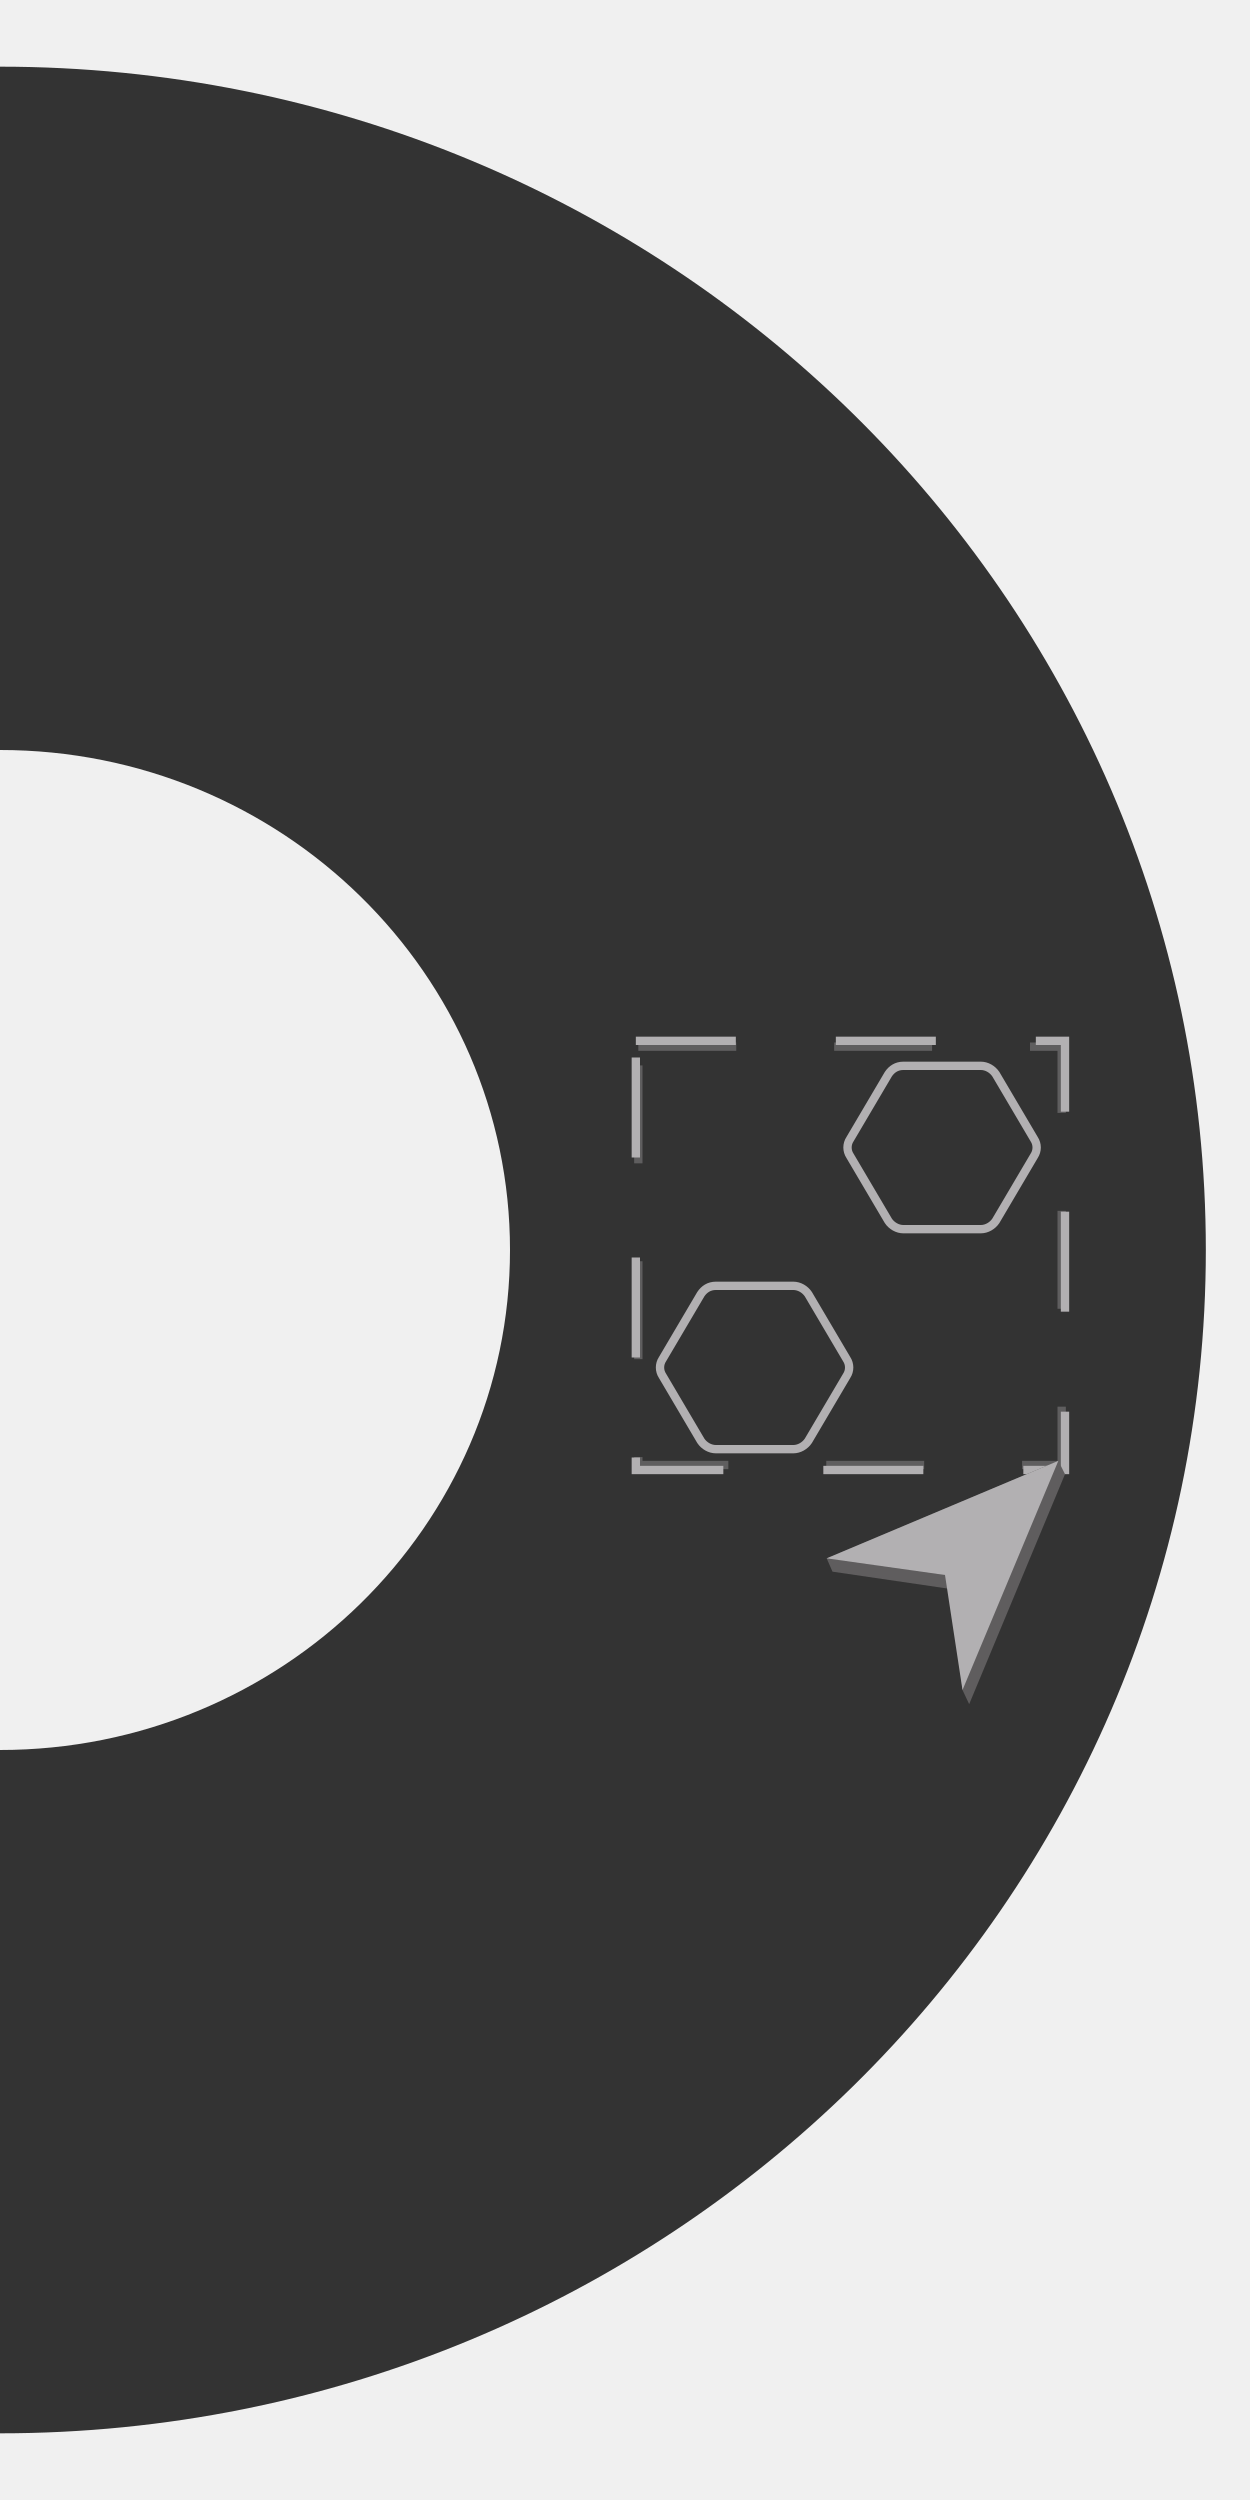
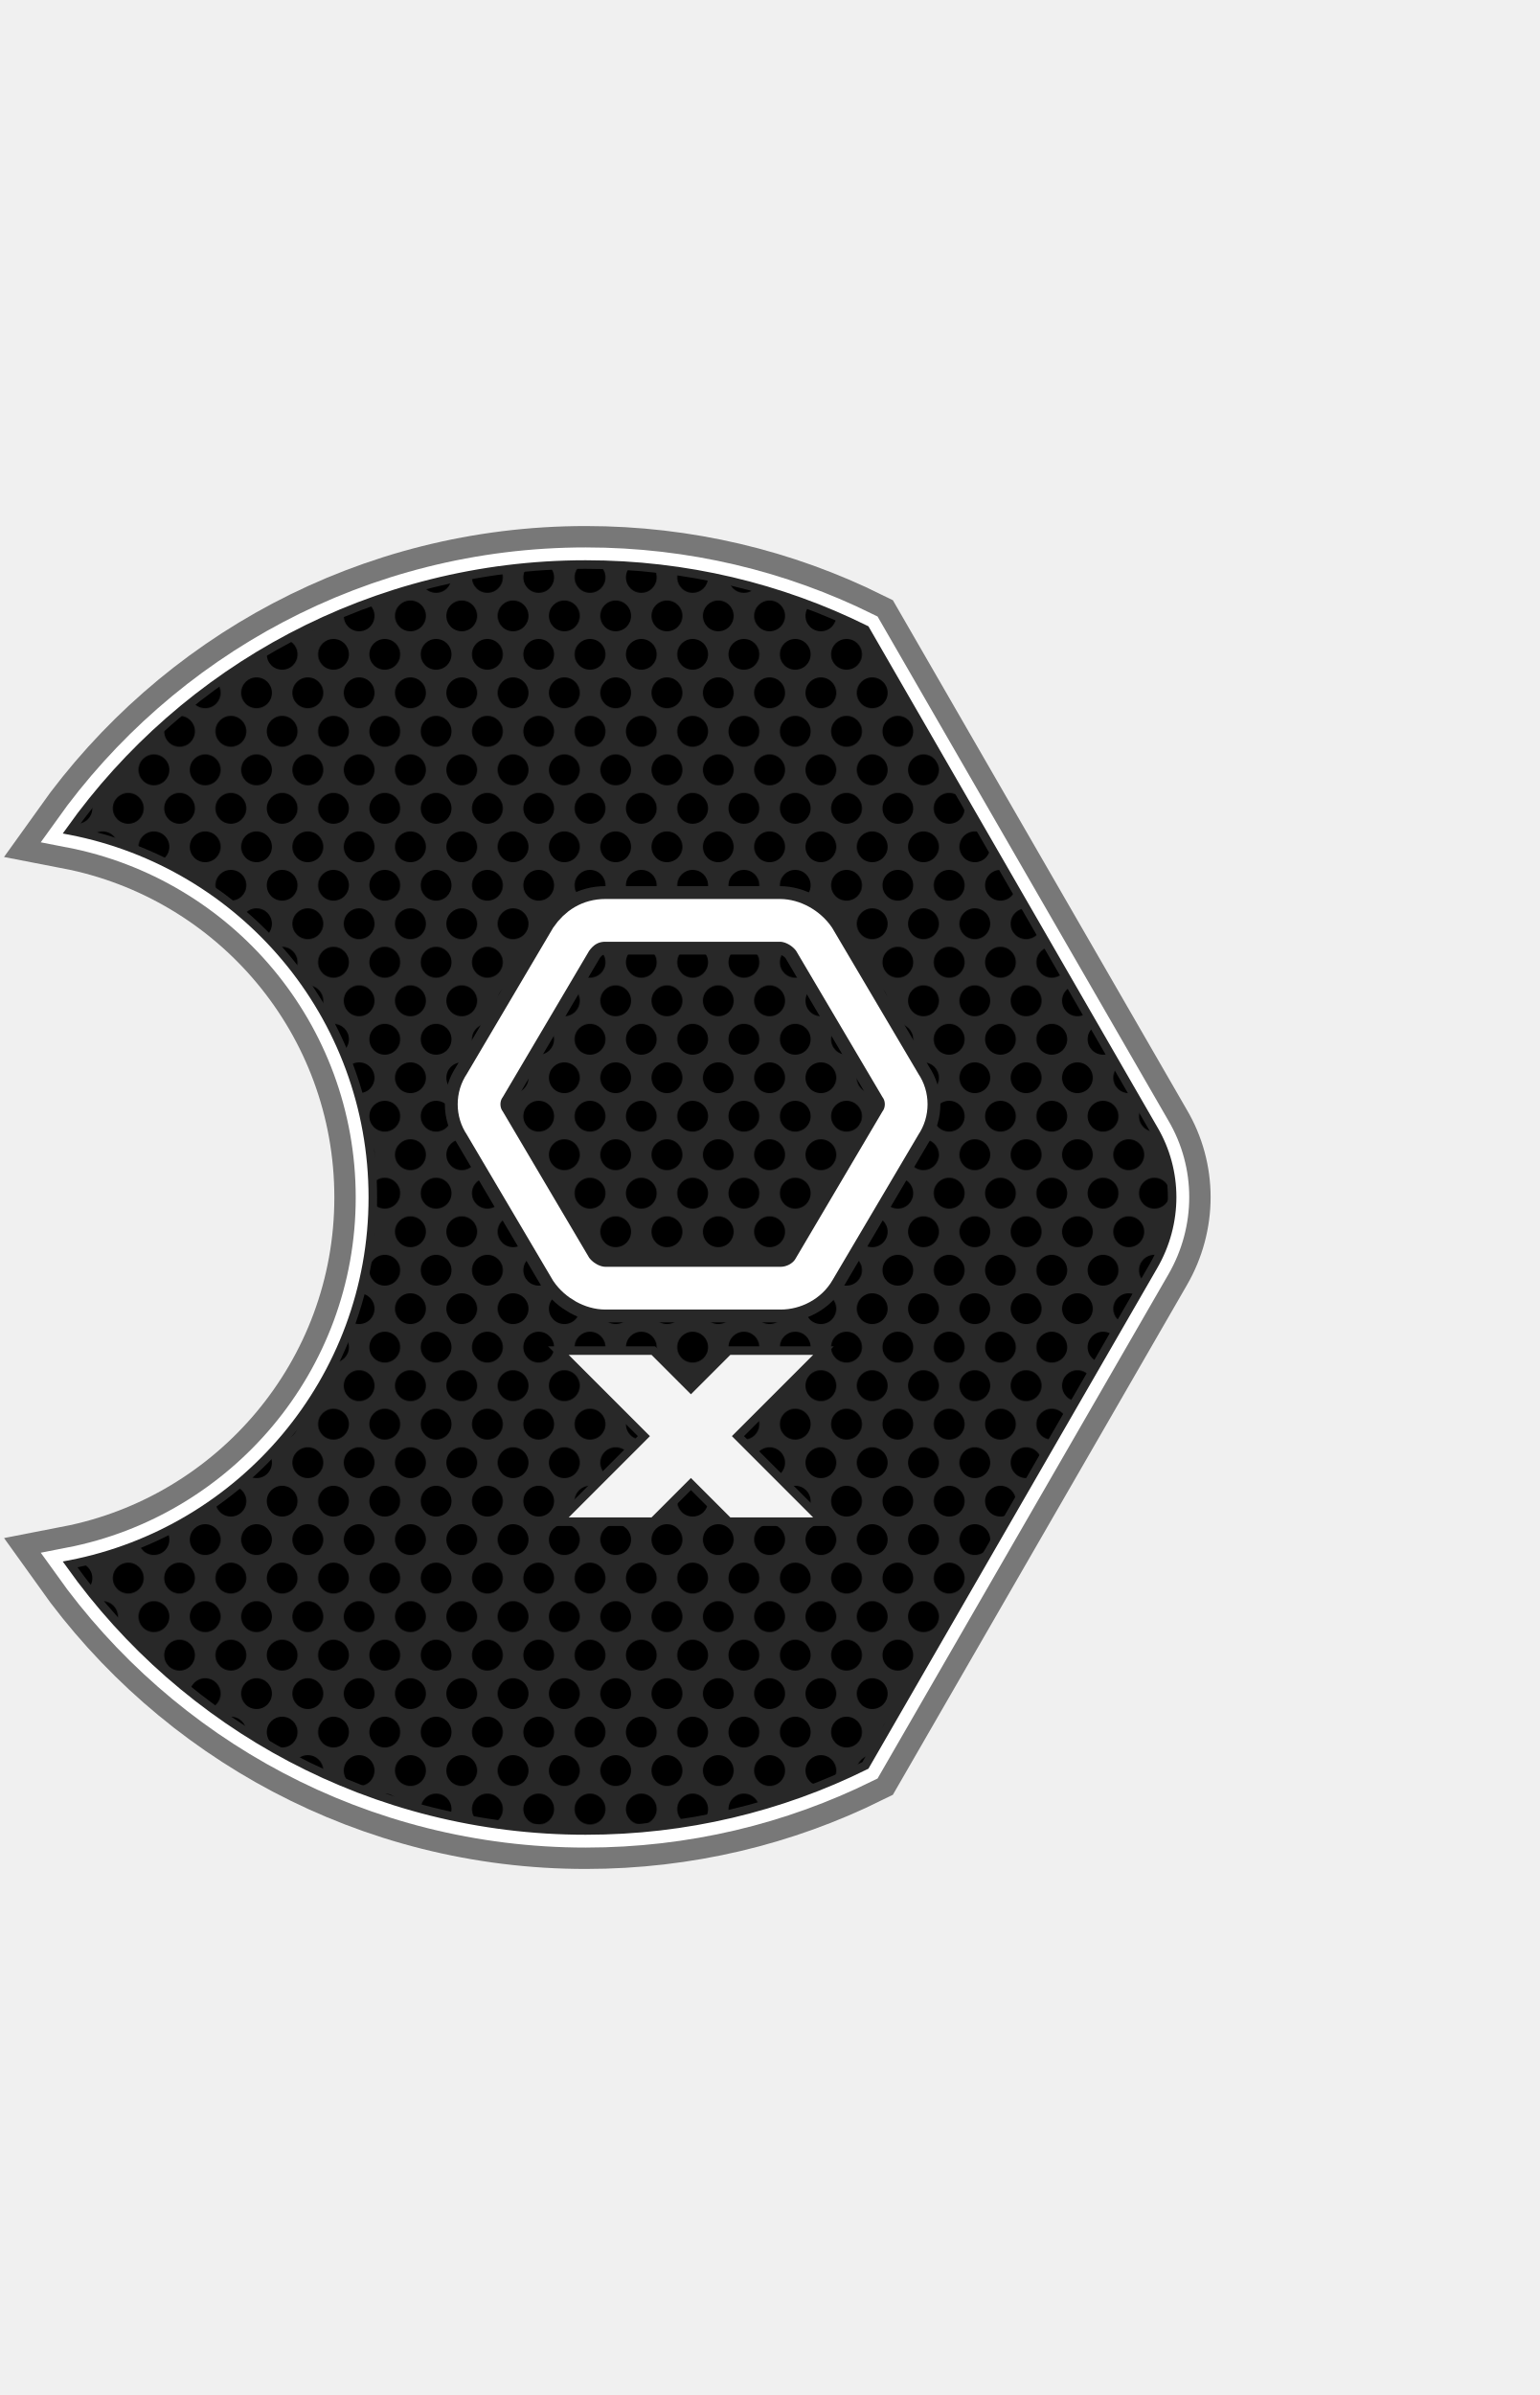
- <svg xmlns="http://www.w3.org/2000/svg" version="1.0" x="0px" y="0px" width="150px" height="300px" viewBox="0 0 150 300" style="enable-background:new 0 0 150 300;" xml:space="preserve">
+ <svg xmlns="http://www.w3.org/2000/svg" version="1.0" x="0px" y="0px" width="180px" height="280px" viewBox="0 0 180 280" style="enable-background:new 0 0 180 280;" xml:space="preserve">
  <style type="text/css">
- 	.st0{fill:#333333;}
- 	.st1{display:none;fill:#262625;}
- 	.st2{fill:none;stroke:#5F5E5F;stroke-miterlimit:10;stroke-dasharray:11.75;}
- 	.st3{fill:none;stroke:#B2B0B2;stroke-miterlimit:10;stroke-dasharray:12;}
- 	.st4{fill:#5F5D5E;}
- 	.st5{fill:#B2B0B2;}
- 	.st6{display:none;}
- 	.st7{display:inline;}
- 	.st8{fill:none;stroke:#006633;stroke-miterlimit:10;stroke-dasharray:11.75;}
- 	.st9{fill:none;stroke:#009640;stroke-miterlimit:10;stroke-dasharray:12;}
- 	.st10{fill:#006633;}
- 	.st11{fill:#009640;}
- 	.st12{fill:none;stroke:#B2B0B2;stroke-miterlimit:10;}
+ 	.st0{fill:none;}
+ 	.st1{opacity:0.5;fill:none;stroke:#000000;stroke-width:9;stroke-miterlimit:10;}
+ 	.st2{fill:none;stroke:#FFFFFF;stroke-width:4;stroke-miterlimit:10;}
+ 	.st3{fill:#282828;}
+ 	.st4{fill:url(#Nouvelle_nuance_de_motif_2);stroke:#282828;stroke-miterlimit:10;}
+ 	.st5{fill:none;stroke:#282828;stroke-width:8;stroke-miterlimit:10;}
+ 	.st6{fill:none;stroke:#FFFFFF;stroke-width:5;stroke-miterlimit:10;}
+ 	.st7{fill:#F4F4F4;stroke:#282828;stroke-miterlimit:10;}
+ 	.st8{display:none;}
+ 	.st9{display:inline;fill:none;stroke:#282828;stroke-width:8;stroke-miterlimit:10;}
+ 	.st10{display:inline;fill:none;stroke:#E94C45;stroke-width:5;stroke-miterlimit:10;}
+ 	.st11{display:inline;}
+ 	.st12{fill:#E94C45;stroke:#282828;stroke-miterlimit:10;}
</style>
-   <g id="Calque_1">
-     <path id="XMLID_2_" class="st0" d="M0,210c33.8,0,61.2-26.9,61.2-60c0-33.1-27.4-60-61.2-60L0,8c79.9,0,144.7,63.6,144.7,142   S79.9,292,0,292L0,210z" />
-     <path id="XMLID_258_" class="st1" d="M0,210c33.8,0,61.2-26.9,61.2-60c0-33.1-27.4-60-61.2-60L0,8c79.9,0,144.7,63.6,144.7,142   S79.9,292,0,292L0,210z" />
+   <pattern width="6" height="9" patternUnits="userSpaceOnUse" id="Nouvelle_nuance_de_motif_2" viewBox="1.8 -10.8 6 9" style="overflow:visible;">
+     <g id="XMLID_85_">
+       <polygon id="XMLID_91_" class="st0" points="1.8,-10.8 7.8,-10.8 7.8,-1.8 1.8,-1.8   " />
+       <path id="XMLID_90_" d="M9.6-1.8c0,1-0.8,1.8-1.8,1.8S6-0.8,6-1.8s0.8-1.8,1.8-1.8S9.6-2.8,9.6-1.8z" />
+       <path id="XMLID_89_" d="M3.6-1.8c0,1-0.8,1.8-1.8,1.8S0-0.8,0-1.8s0.8-1.8,1.8-1.8S3.6-2.8,3.6-1.8z" />
+       <path id="XMLID_88_" d="M6.6-6.3c0,1-0.8,1.8-1.8,1.8S3-5.3,3-6.3s0.8-1.8,1.8-1.8S6.6-7.3,6.6-6.3z" />
+       <path id="XMLID_87_" d="M9.6-10.8c0,1-0.8,1.8-1.8,1.8S6-9.8,6-10.8s0.8-1.8,1.8-1.8S9.6-11.8,9.6-10.8z" />
+       <path id="XMLID_86_" d="M3.6-10.8c0,1-0.8,1.8-1.8,1.8S0-9.8,0-10.8s0.8-1.8,1.8-1.8S3.6-11.8,3.6-10.8z" />
+     </g>
+   </pattern>
+   <g id="Calque_4">
+     <path id="XMLID_45_" class="st1" d="M101.2,206.4l33.7-58.4c2.9-5,2.9-11.1,0-16l-33.7-58.4C91.3,68.7,80.2,66,68.5,66   C43.6,66,21.6,78.3,8.2,97.1c20.2,3.9,35.4,21.6,35.4,42.9s-15.3,39-35.4,42.9C21.6,201.7,43.6,214,68.5,214   C80.2,214,91.3,211.3,101.2,206.4z" />
+     <path id="XMLID_67_" class="st2" d="M101.2,206.4l33.7-58.4c2.9-5,2.9-11.1,0-16l-33.7-58.4C91.3,68.7,80.2,66,68.5,66   C43.6,66,21.6,78.3,8.2,97.1c20.2,3.9,35.4,21.6,35.4,42.9s-15.3,39-35.4,42.9C21.6,201.7,43.6,214,68.5,214   C80.2,214,91.3,211.3,101.2,206.4z" />
+     <path id="XMLID_44_" class="st3" d="M101.2,206.4l33.7-58.4c2.9-5,2.9-11.1,0-16l-33.7-58.4C91.3,68.7,80.2,66,68.5,66   C43.6,66,21.6,78.3,8.2,97.1c20.2,3.9,35.4,21.6,35.4,42.9s-15.3,39-35.4,42.9C21.6,201.7,43.6,214,68.5,214   C80.2,214,91.3,211.3,101.2,206.4z" />
+     <path id="XMLID_43_" class="st4" d="M101.2,206.4l33.7-58.4c2.9-5,2.9-11.1,0-16l-33.7-58.4C91.3,68.7,80.2,66,68.5,66   C43.6,66,21.6,78.3,8.2,97.1c20.2,3.9,35.4,21.6,35.4,42.9s-15.3,39-35.4,42.9C21.6,201.7,43.6,214,68.5,214   C80.2,214,91.3,211.3,101.2,206.4z" />
  </g>
-   <g id="Calque_67_-_copie_2">
-     <g id="Calque_66_-_copie_3">
-       <rect id="XMLID_471_" x="76.6" y="125.6" class="st2" width="50.8" height="50.2" />
-       <rect id="XMLID_470_" x="76.3" y="124.9" class="st3" width="51.5" height="51.5" />
-       <polygon id="XMLID_469_" class="st4" points="99.9,188.6 99.2,187 127,175.3 127.8,176.9 116.3,204.5 115.5,202.8 114.2,190.7       " />
-       <polygon id="XMLID_468_" class="st5" points="99.2,187 127,175.3 115.5,202.8 113.4,189   " />
+   <g id="Calque_12">
+     <path id="XMLID_12_" class="st5" d="M91.3,150.6H70.8c-1.5,0-3.1-0.9-4-2.2l-10.1-17.1c-0.9-1.3-0.9-3.1,0-4.4l10.1-17.1   c0.9-1.3,2.2-2.2,4-2.2h20.4c1.5,0,3.1,0.9,4,2.2l10.1,17.1c0.9,1.3,0.9,3.1,0,4.4l-10.1,17.1C94.4,149.8,92.8,150.6,91.3,150.6z" />
+     <path id="XMLID_22_" class="st6" d="M91.3,150.6H70.8c-1.5,0-3.1-0.9-4-2.2l-10.1-17.1c-0.9-1.3-0.9-3.1,0-4.4l10.1-17.1   c0.9-1.3,2.2-2.2,4-2.2h20.4c1.5,0,3.1,0.9,4,2.2l10.1,17.1c0.9,1.3,0.9,3.1,0,4.4l-10.1,17.1C94.4,149.8,92.8,150.6,91.3,150.6z" />
+     <g id="XMLID_1_">
+       <path id="XMLID_3_" class="st7" d="M65.3,177.9l10-10l-10-10h11.1l4.4,4.4l4.4-4.4h11.1l-10,10l10,10H85.2l-4.4-4.4l-4.4,4.4H65.3    z" />
    </g>
  </g>
-   <g id="Calque_67_-_copie_3" class="st6">
-     <g id="Calque_66_-_copie_4" class="st7">
-       <rect id="XMLID_6_" x="76.6" y="125.6" class="st8" width="50.8" height="50.2" />
-       <rect id="XMLID_5_" x="76.3" y="124.9" class="st9" width="51.5" height="51.5" />
-       <polygon id="XMLID_4_" class="st10" points="99.9,188.6 99.2,187 127,175.3 127.8,176.9 116.3,204.5 115.5,202.8 114.2,190.7       " />
-       <polygon id="XMLID_3_" class="st11" points="99.2,187 127,175.3 115.5,202.8 113.4,189   " />
-     </g>
-   </g>
-   <g id="圖層_1">
-     <g id="normalCell">
-       <g id="XMLID_280_">
-         <g id="XMLID_281_">
-           <path id="XMLID_282_" class="st12" d="M95.2,173.9l-9.3,0c-0.7,0-1.4-0.4-1.8-1l-4.6-7.8c-0.4-0.6-0.4-1.4,0-2l4.6-7.8      c0.4-0.6,1-1,1.8-1l9.3,0c0.7,0,1.4,0.4,1.8,1l4.6,7.8c0.4,0.6,0.4,1.4,0,2l-4.6,7.8C96.6,173.5,95.9,173.9,95.2,173.9z" />
-         </g>
-       </g>
-     </g>
-   </g>
-   <g id="圖層_1_-_copie">
-     <g id="normalCell_1_">
-       <g id="XMLID_16_">
-         <g id="XMLID_17_">
-           <path id="XMLID_18_" class="st12" d="M117.7,147.5l-9.3,0c-0.7,0-1.4-0.4-1.8-1l-4.6-7.8c-0.4-0.6-0.4-1.4,0-2l4.6-7.8      c0.4-0.6,1-1,1.8-1l9.3,0c0.7,0,1.4,0.4,1.8,1l4.6,7.8c0.4,0.6,0.4,1.4,0,2l-4.6,7.8C119.1,147.1,118.4,147.5,117.7,147.5z" />
-         </g>
-       </g>
+   <g id="Calque_12_-_copie_2" class="st8">
+     <path id="XMLID_10_" class="st9" d="M91.3,150.6H70.8c-1.5,0-3.1-0.9-4-2.2l-10.1-17.1c-0.9-1.3-0.9-3.1,0-4.4l10.1-17.1   c0.9-1.3,2.2-2.2,4-2.2h20.4c1.5,0,3.1,0.9,4,2.2l10.1,17.1c0.9,1.3,0.9,3.1,0,4.4l-10.1,17.1C94.4,149.8,92.8,150.6,91.3,150.6z" />
+     <path id="XMLID_9_" class="st10" d="M91.3,150.6H70.8c-1.5,0-3.1-0.9-4-2.2l-10.1-17.1c-0.9-1.3-0.9-3.1,0-4.4l10.1-17.1   c0.9-1.3,2.2-2.2,4-2.2h20.4c1.5,0,3.1,0.9,4,2.2l10.1,17.1c0.9,1.3,0.9,3.1,0,4.4l-10.1,17.1C94.4,149.8,92.8,150.6,91.3,150.6z" />
+     <g id="XMLID_5_" class="st11">
+       <path id="XMLID_6_" class="st12" d="M65.3,177.9l10-10l-10-10h11.1l4.4,4.4l4.4-4.4h11.1l-10,10l10,10H85.2l-4.4-4.4l-4.4,4.4    H65.3z" />
    </g>
  </g>
</svg>
